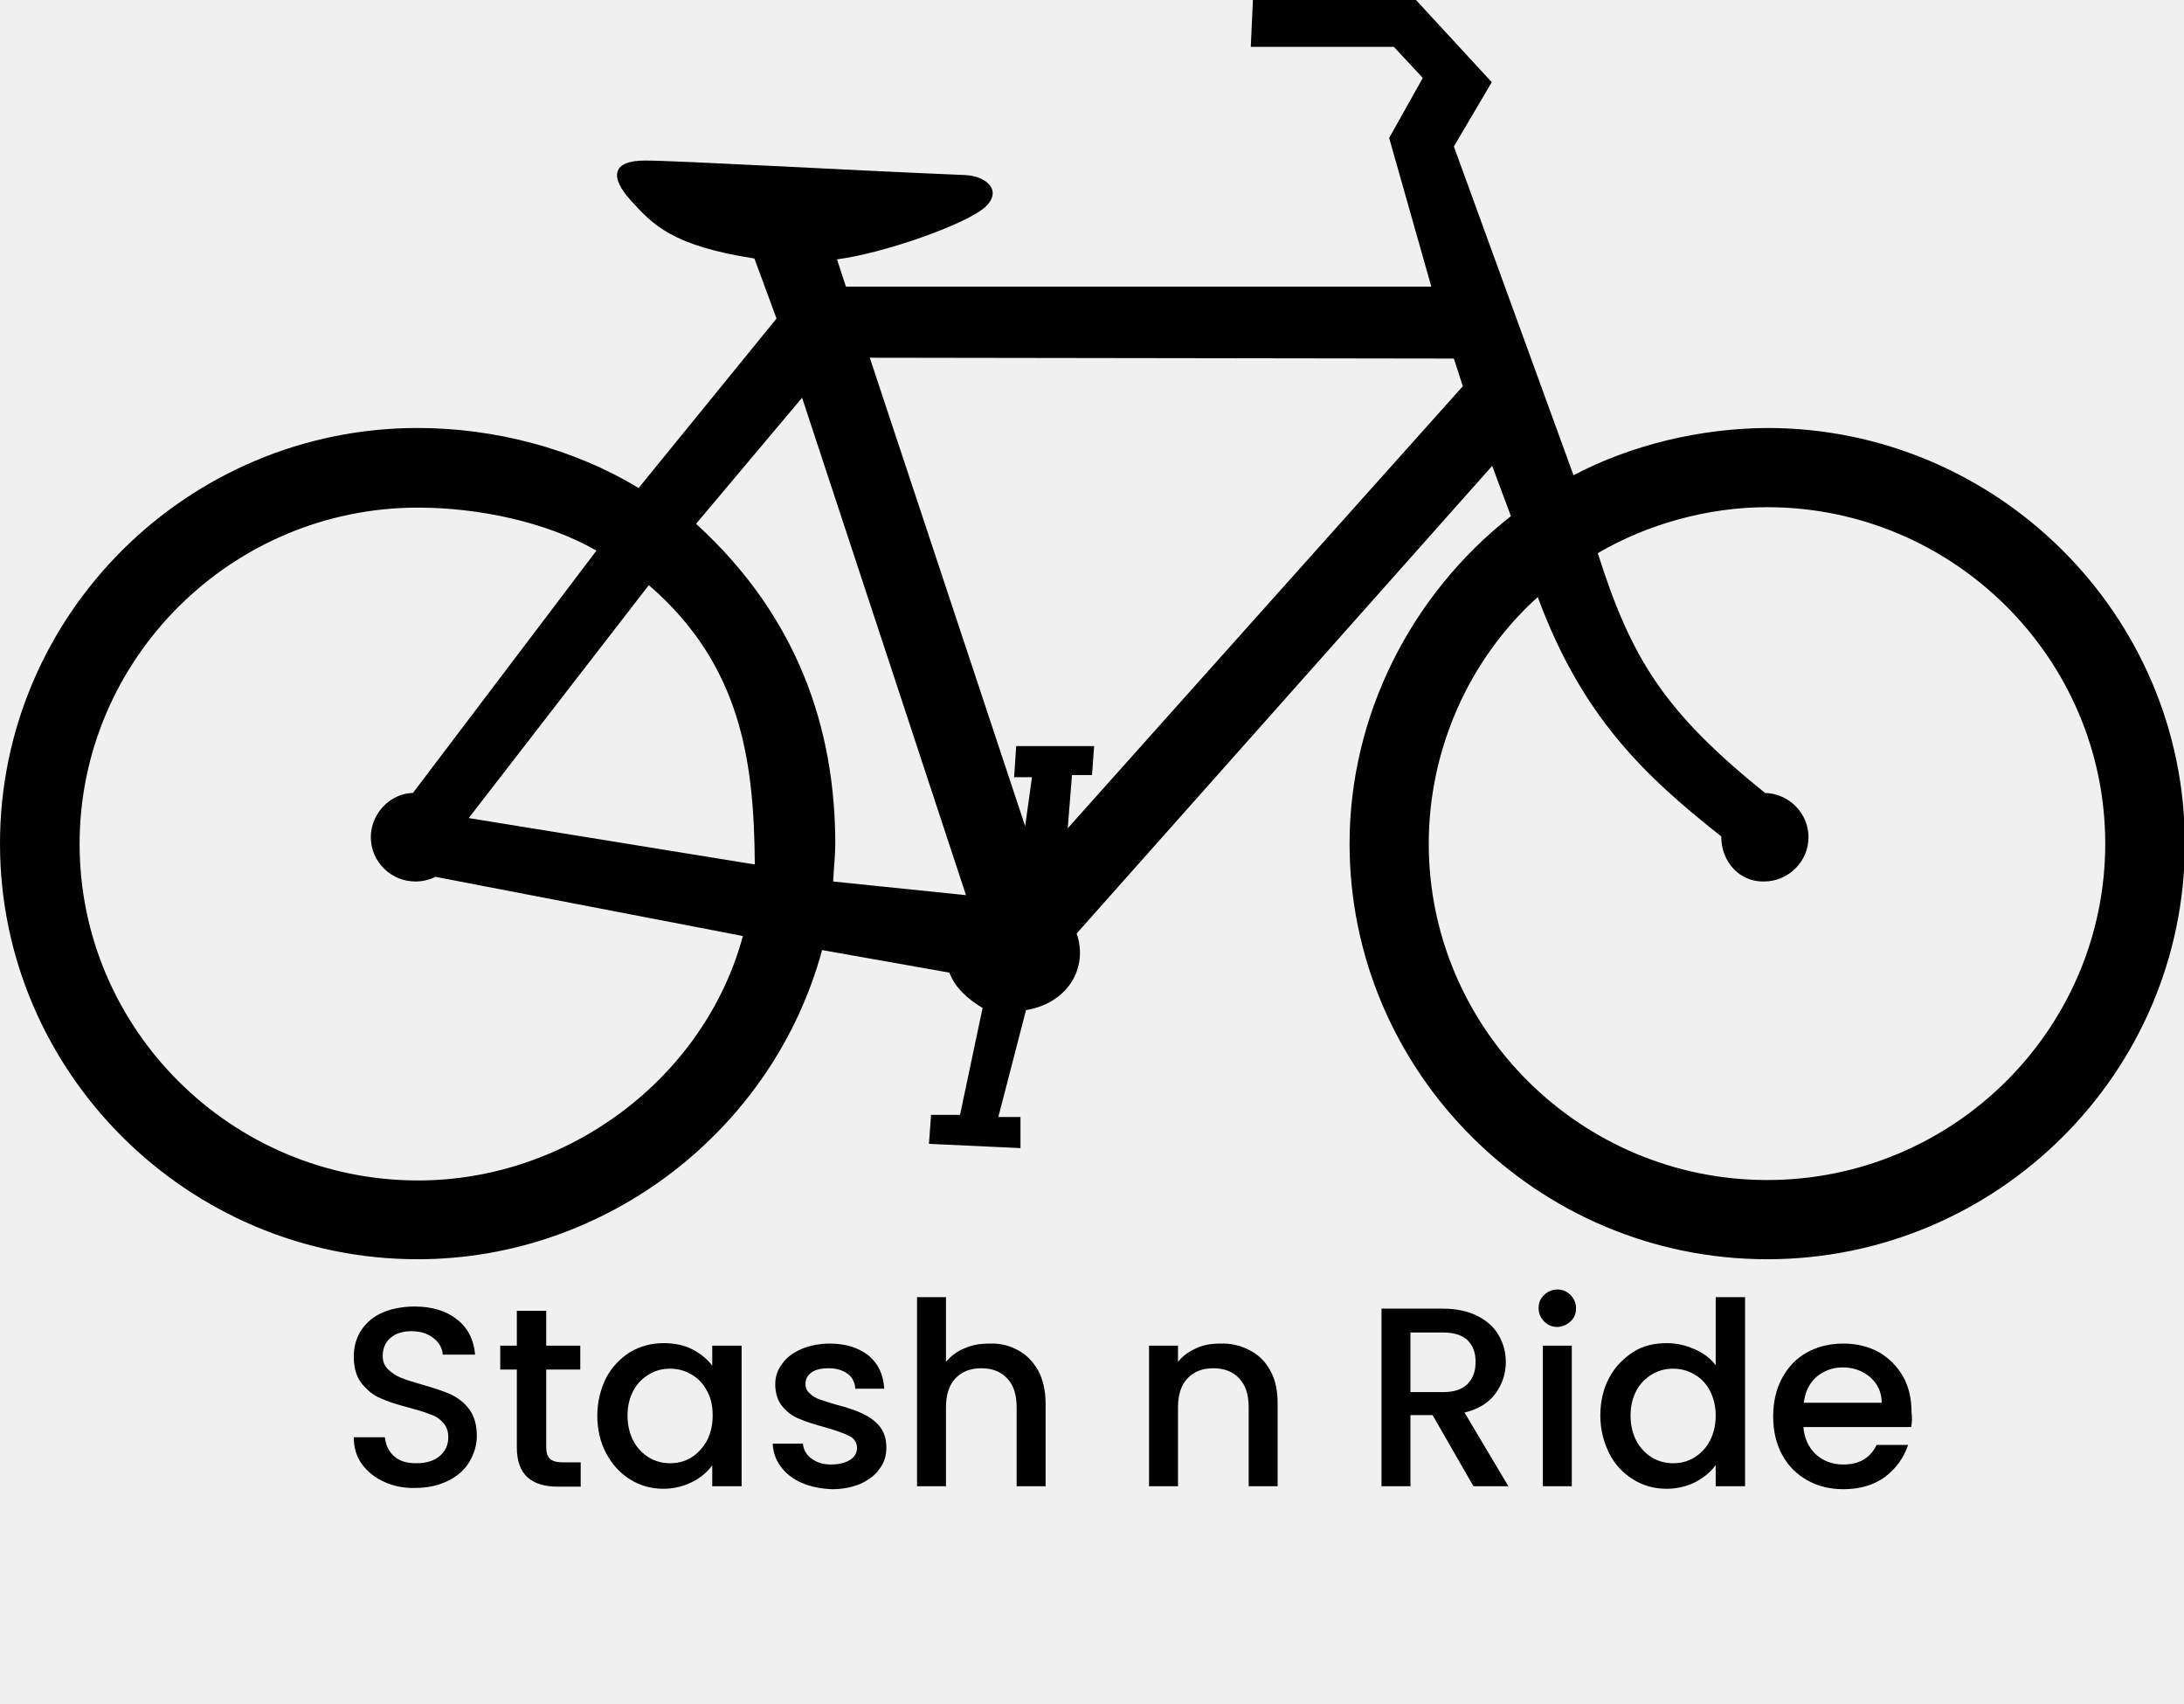
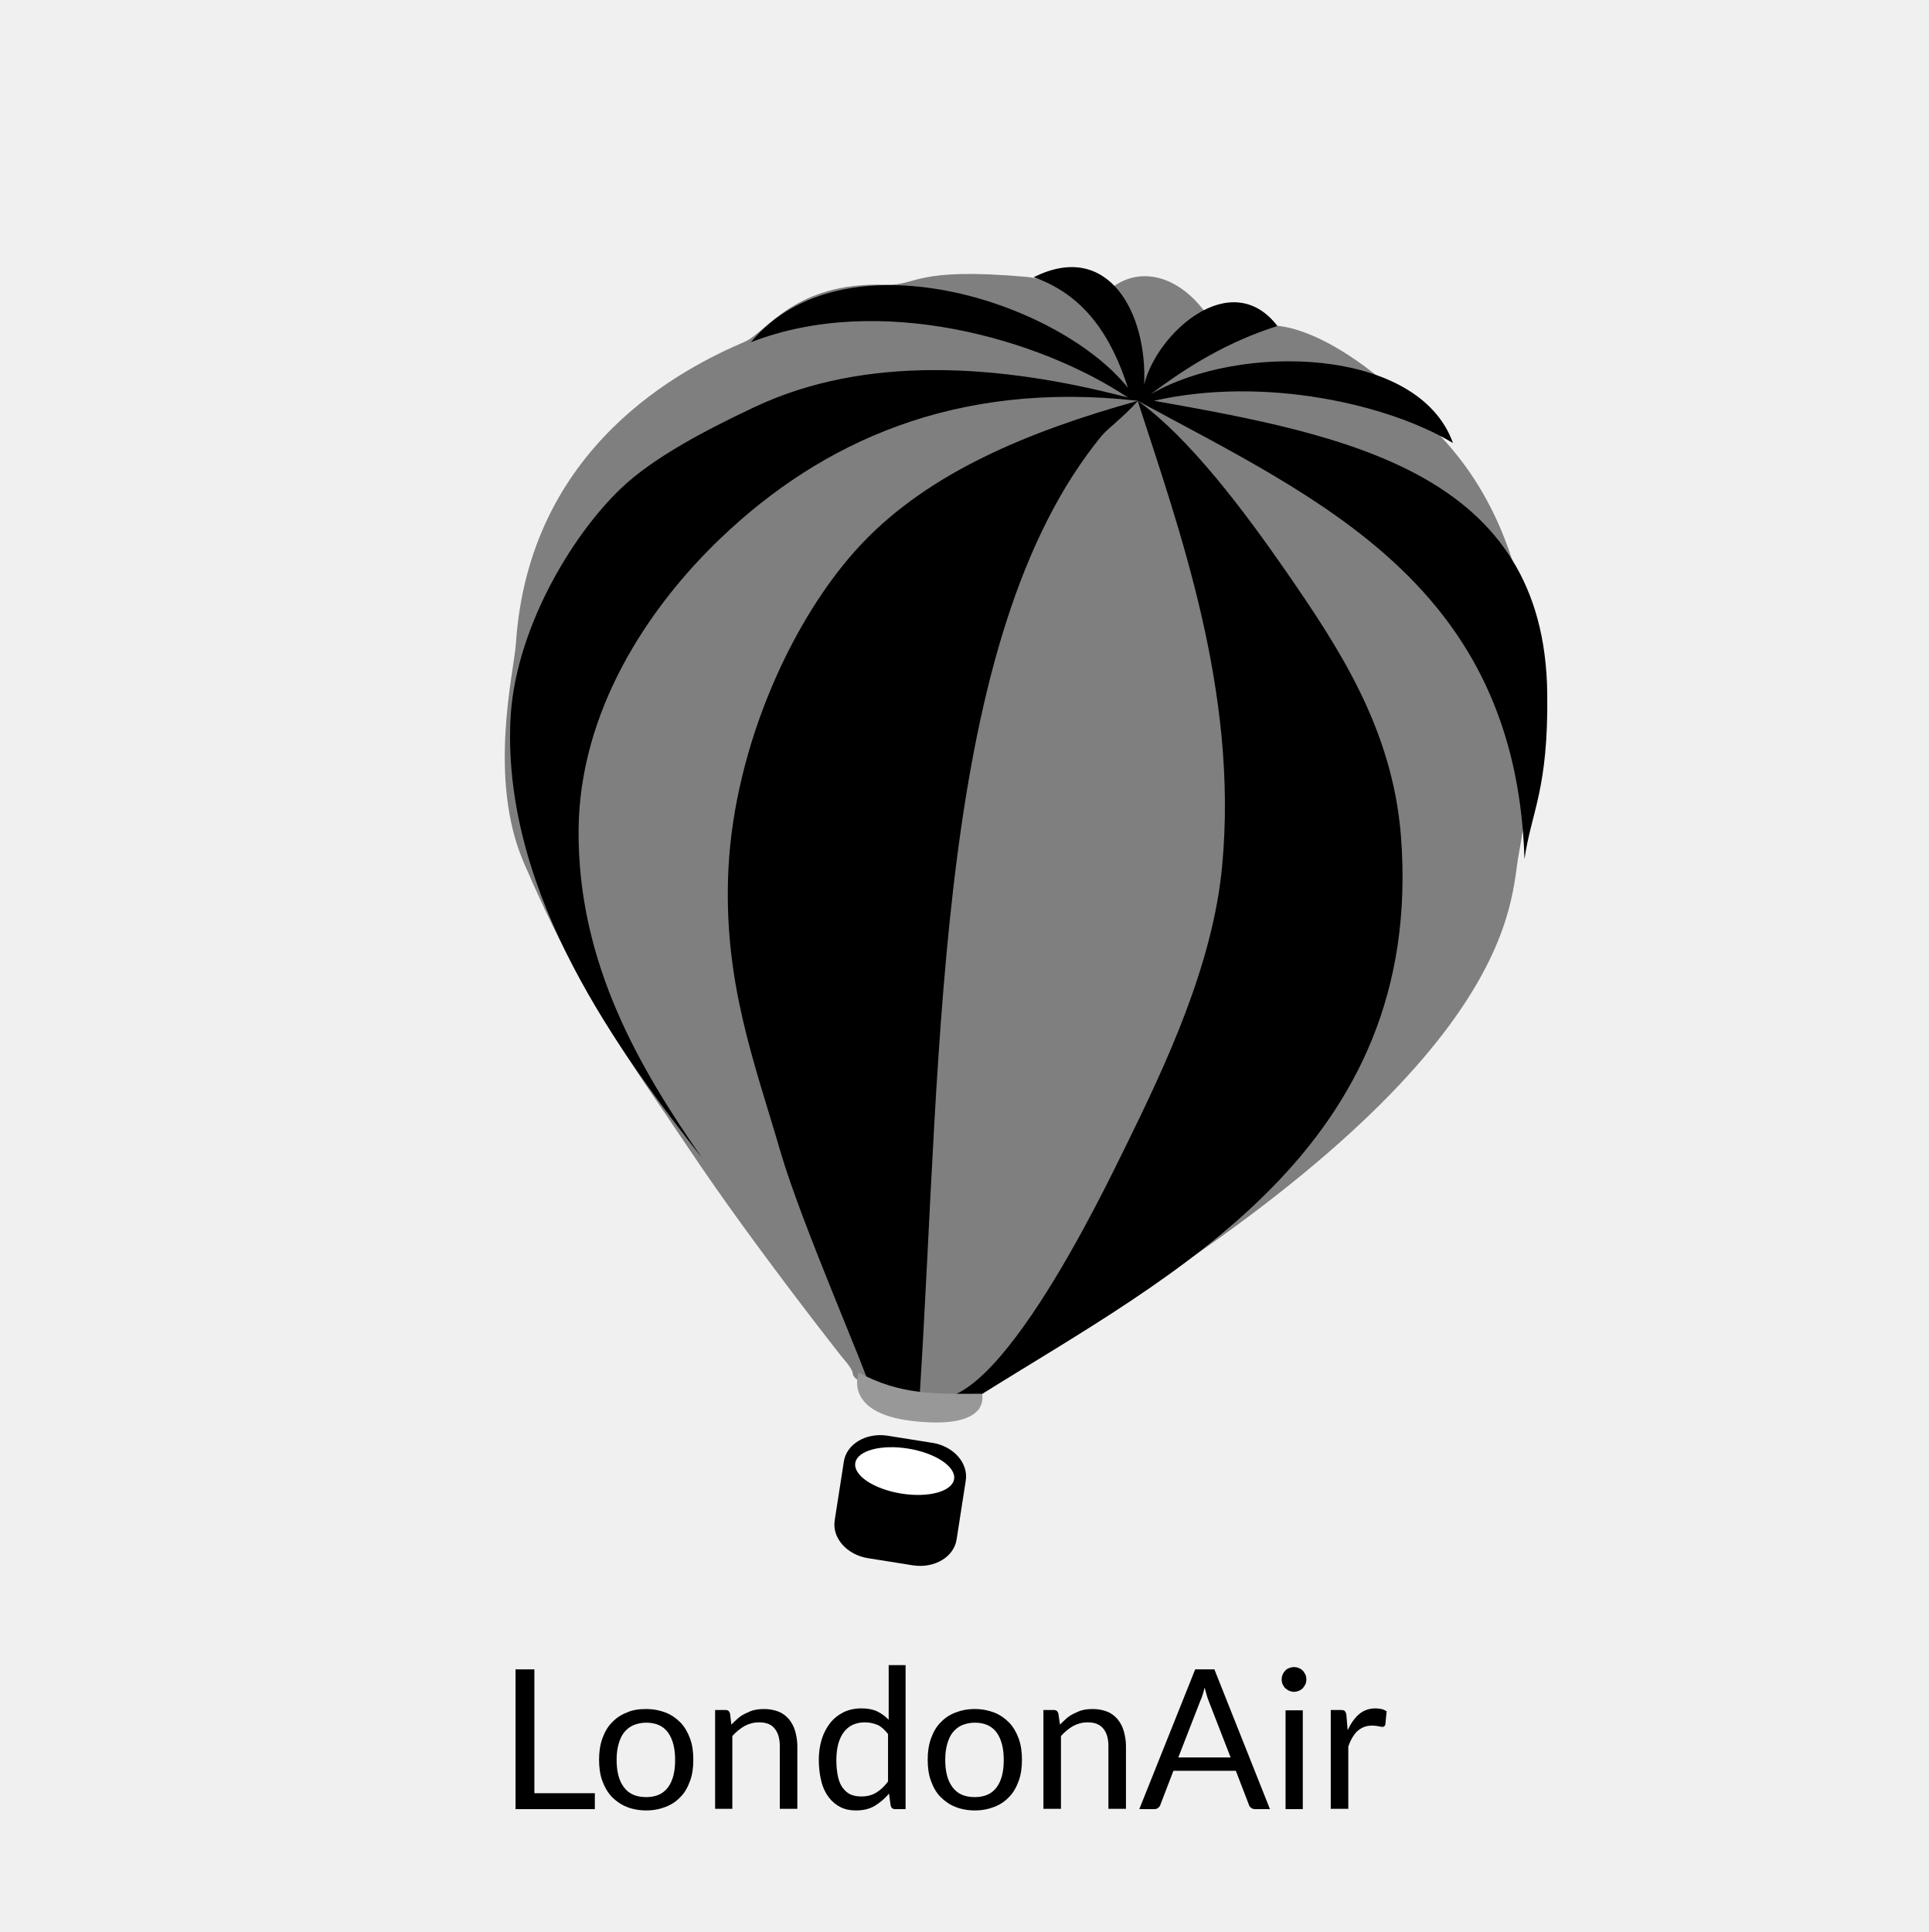
- <svg xmlns="http://www.w3.org/2000/svg" version="1.1" id="Layer_1" x="0px" y="0px" viewBox="0 0 513 400" style="enable-background:new 0 0 513 400;" xml:space="preserve">
-   <style type="text/css">
- 	.st0{fill-rule:evenodd;clip-rule:evenodd;}
- 	.st1{fill-rule:evenodd;clip-rule:evenodd;fill:none;}
- </style>
-   <path class="st0" d="M177.3,203l-67.2-10.9l42.3-54.7C174.4,156.4,177.1,179.3,177.3,203L177.3,203z M195.7,207  c0.1-2.4,0.5-6.2,0.5-8.8c0-27.1-8.8-53.4-32.7-75.2l24.9-29.6l38.5,116.8L195.7,207L195.7,207z M343.6,90.7l-2.1-6.5L204.3,84  l36.5,110l1.6-11.5h-4.2l0.5-7.3H257l-0.5,6.8h-4.7l-1,12.5C250.7,194.6,343.1,91.2,343.6,90.7L343.6,90.7z M404.3,196.4  c-18.4-14.5-32.8-28.4-43.1-56.2c-16.3,14.7-25.6,36-25.6,57.9c0,43.5,35.7,79,79.5,79c43.8,0,79.4-35.5,79.4-79  c0-43.5-35.7-79-79.4-79c-14,0-28.2,4-39.8,10.8c7.8,24.5,15.4,37.1,39.3,56.3c5.8,0.2,10.2,4.9,10.2,10.4c0,5.7-4.7,10.4-10.5,10.4  C408.6,207.1,404.3,202.4,404.3,196.4L404.3,196.4z M174.5,219.8c-9,33.3-41,57.4-76.3,57.4c-43.8,0-79.5-35.5-79.5-79  c0-43.5,35.7-79,79.5-79c14,0,30.1,3.3,41.9,10.1l-43.1,56.9c-5.3,0.1-9.9,4.8-9.9,10.4c0,5.7,4.7,10.4,10.5,10.4  c1.6,0,3.3-0.4,4.7-1.1L174.5,219.8L174.5,219.8z M369.6,111.6l-28.1-77.2l8.9-15.1L332.6,0h-38.3l-0.5,11h33.6l6.8,7.3l-7.9,14.1  l9.9,34.9H198.7l-2.1-6.4c11-1.4,30.1-8.2,34.6-12.1c4.5-3.9,0.6-7.5-4.6-7.7c-27.1-1.1-67.4-3.4-75.1-3.4c-7.7,0-8.4,3.8-3.3,9.4  c5.1,5.6,9.6,10.6,29,13.6l5.2,14.1L150,114.6c-15.3-9.3-33.9-14.1-51.9-14.1c-54,0-98.1,43.8-98.1,97.6c0,53.7,44.1,97.6,98.1,97.6  c44.5,0,83.6-30.5,95-72.6l29.9,5.3c1.3,3.5,4.3,6.2,7.8,8.3l-5.3,25.1h-6.8l-0.5,6.8l21.5,1v-7.3h-5.2l6.5-25.1  c9.7-1.6,14.7-9.8,11.9-18l97.6-109.8l4.4,11.8c-23.7,18.6-37.9,47.1-37.9,76.9c0,53.7,44.1,97.6,98.1,97.6s98.1-43.8,98.1-97.6  c0-53.7-44.1-97.6-98.1-97.6C399.4,100.6,383.3,104.4,369.6,111.6L369.6,111.6z" />
+ <svg xmlns="http://www.w3.org/2000/svg" version="1.1" baseProfile="tiny" id="Layer_1" x="0px" y="0px" viewBox="0 0 593.4 594.4" overflow="visible" xml:space="preserve">
  <g>
-     <rect x="79.6" y="304.6" class="st1" width="558" height="67.4" />
-     <path d="M90.3,348c-2.2-1-4-2.4-5.3-4.2c-1.3-1.8-1.9-3.9-1.9-6.3h7.3c0.2,1.8,0.9,3.3,2.1,4.4c1.3,1.2,3,1.7,5.3,1.7   c2.4,0,4.2-0.6,5.5-1.7c1.3-1.1,2-2.6,2-4.4c0-1.4-0.4-2.5-1.2-3.4c-0.8-0.9-1.8-1.6-3.1-2c-1.2-0.5-2.9-1-5.1-1.6   c-2.7-0.7-4.9-1.4-6.6-2.2c-1.7-0.7-3.1-1.9-4.4-3.5c-1.2-1.6-1.8-3.6-1.8-6.2c0-2.4,0.6-4.5,1.8-6.3c1.2-1.8,2.9-3.2,5-4.1   s4.7-1.4,7.5-1.4c4,0,7.4,1,9.9,3c2.6,2,4,4.8,4.3,8.3h-7.6c-0.1-1.5-0.8-2.8-2.2-3.9s-3.1-1.6-5.2-1.6c-2,0-3.6,0.5-4.8,1.5   c-1.2,1-1.9,2.4-1.9,4.3c0,1.3,0.4,2.3,1.2,3.1c0.8,0.8,1.8,1.5,3,2c1.2,0.5,2.8,1,4.9,1.6c2.8,0.8,5,1.5,6.8,2.3   c1.7,0.8,3.2,1.9,4.4,3.5c1.2,1.6,1.8,3.7,1.8,6.3c0,2.1-0.6,4.1-1.7,6c-1.1,1.9-2.8,3.4-5,4.5c-2.2,1.1-4.8,1.7-7.7,1.7   C95,349.5,92.5,349,90.3,348z" />
-     <path d="M128.3,321.6v18.3c0,1.2,0.3,2.1,0.9,2.7c0.6,0.5,1.6,0.8,3,0.8h4.2v5.7H131c-3.1,0-5.4-0.7-7.1-2.2   c-1.6-1.4-2.5-3.8-2.5-7v-18.3h-3.9V316h3.9v-8.2h6.9v8.2h8v5.6H128.3z" />
-     <path d="M142.4,323.5c1.4-2.6,3.3-4.5,5.6-6c2.4-1.4,5-2.1,7.9-2.1c2.6,0,4.9,0.5,6.8,1.5c1.9,1,3.5,2.3,4.6,3.8V316h6.9V349h-6.9   v-4.9c-1.2,1.6-2.7,2.9-4.7,3.9c-2,1-4.3,1.6-6.8,1.6c-2.8,0-5.4-0.7-7.8-2.2c-2.4-1.5-4.2-3.5-5.6-6.1s-2.1-5.6-2.1-8.9   S141.1,326.1,142.4,323.5z M166,326.5c-0.9-1.7-2.2-3-3.7-3.8c-1.5-0.9-3.2-1.3-4.9-1.3c-1.8,0-3.4,0.4-4.9,1.3   c-1.5,0.9-2.8,2.1-3.7,3.8c-0.9,1.7-1.4,3.6-1.4,5.9c0,2.3,0.5,4.3,1.4,6c0.9,1.7,2.2,3,3.7,3.9c1.5,0.9,3.2,1.3,4.9,1.3   c1.8,0,3.4-0.4,4.9-1.3c1.5-0.9,2.7-2.2,3.7-3.9c0.9-1.7,1.4-3.7,1.4-6C167.4,330.2,167,328.2,166,326.5z" />
-     <path d="M188.3,348.2c-2.1-0.9-3.7-2.2-4.9-3.8c-1.2-1.6-1.8-3.4-1.9-5.4h7.1c0.1,1.4,0.8,2.6,2,3.5c1.2,0.9,2.7,1.4,4.6,1.4   c1.9,0,3.4-0.4,4.5-1.1c1.1-0.7,1.6-1.7,1.6-2.8c0-1.2-0.6-2.2-1.8-2.8c-1.2-0.6-3.1-1.3-5.6-2c-2.5-0.7-4.5-1.3-6.1-2   c-1.6-0.6-2.9-1.6-4-2.9c-1.1-1.3-1.7-3.1-1.7-5.2c0-1.8,0.5-3.4,1.6-4.8c1-1.5,2.5-2.6,4.5-3.5c1.9-0.8,4.2-1.3,6.7-1.3   c3.8,0,6.8,1,9.1,2.8c2.3,1.9,3.5,4.5,3.7,7.8h-6.8c-0.1-1.5-0.7-2.7-1.8-3.5s-2.5-1.3-4.4-1.3c-1.8,0-3.2,0.3-4.1,1   c-1,0.7-1.4,1.6-1.4,2.7c0,0.9,0.3,1.6,1,2.2c0.6,0.6,1.4,1.1,2.3,1.4c0.9,0.3,2.3,0.8,4.1,1.3c2.4,0.6,4.4,1.3,5.9,2   c1.5,0.7,2.9,1.6,4,2.9c1.1,1.3,1.7,3,1.7,5.1c0,1.9-0.5,3.6-1.6,5c-1,1.5-2.5,2.6-4.4,3.5c-1.9,0.8-4.1,1.3-6.7,1.3   C192.7,349.6,190.4,349.1,188.3,348.2z" />
-     <path d="M239.2,317.1c2,1.1,3.5,2.7,4.7,4.8c1.1,2.1,1.7,4.7,1.7,7.7V349h-6.8v-18.5c0-3-0.7-5.2-2.2-6.8c-1.5-1.6-3.5-2.4-6.1-2.4   c-2.6,0-4.6,0.8-6.1,2.4c-1.5,1.6-2.2,3.9-2.2,6.8V349h-6.8v-44.4h6.8v15.2c1.2-1.4,2.6-2.5,4.4-3.2c1.8-0.8,3.7-1.1,5.9-1.1   C235,315.4,237.2,316,239.2,317.1z" />
-     <path d="M293.6,317.1c2.1,1.1,3.7,2.7,4.8,4.8c1.2,2.1,1.7,4.7,1.7,7.7V349h-6.8v-18.5c0-3-0.7-5.2-2.2-6.8   c-1.5-1.6-3.5-2.4-6.1-2.4c-2.6,0-4.6,0.8-6.1,2.4c-1.5,1.6-2.2,3.9-2.2,6.8V349h-6.8V316h6.8v3.8c1.1-1.4,2.5-2.4,4.3-3.2   c1.7-0.8,3.6-1.1,5.6-1.1C289.2,315.4,291.5,316,293.6,317.1z" />
-     <path d="M346.1,349l-9.6-16.7h-5.2V349h-6.8v-41.7h14.4c3.2,0,5.9,0.6,8.1,1.7c2.2,1.1,3.9,2.6,5,4.5s1.7,4,1.7,6.3   c0,2.7-0.8,5.2-2.4,7.4c-1.6,2.2-4,3.7-7.3,4.5l10.3,17.3H346.1z M331.3,326.9h7.6c2.6,0,4.5-0.6,5.8-1.9c1.3-1.3,1.9-3,1.9-5.2   s-0.6-3.8-1.9-5.1c-1.3-1.2-3.2-1.8-5.8-1.8h-7.6V326.9z" />
-     <path d="M362.7,310.3c-0.8-0.8-1.3-1.9-1.3-3.1c0-1.2,0.4-2.3,1.3-3.1c0.8-0.8,1.9-1.3,3.1-1.3c1.2,0,2.2,0.4,3.1,1.3   c0.8,0.8,1.3,1.9,1.3,3.1c0,1.2-0.4,2.3-1.3,3.1s-1.9,1.3-3.1,1.3C364.6,311.6,363.6,311.2,362.7,310.3z M369.2,316V349h-6.8V316   H369.2z" />
-     <path d="M378,323.5c1.4-2.6,3.3-4.5,5.6-6s5-2.1,8-2.1c2.2,0,4.3,0.5,6.4,1.4c2.1,0.9,3.8,2.2,5,3.8v-16h6.9V349H403v-5   c-1.1,1.6-2.7,2.9-4.7,4c-2,1-4.3,1.6-6.8,1.6c-2.9,0-5.5-0.7-7.9-2.2c-2.4-1.5-4.3-3.5-5.6-6.1s-2.1-5.6-2.1-8.9   S376.6,326.1,378,323.5z M401.6,326.5c-0.9-1.7-2.2-3-3.7-3.8c-1.5-0.9-3.2-1.3-4.9-1.3s-3.4,0.4-4.9,1.3c-1.5,0.9-2.8,2.1-3.7,3.8   c-0.9,1.7-1.4,3.6-1.4,5.9c0,2.3,0.5,4.3,1.4,6c0.9,1.7,2.2,3,3.7,3.9c1.5,0.9,3.2,1.3,4.9,1.3c1.8,0,3.4-0.4,4.9-1.3   c1.5-0.9,2.8-2.2,3.7-3.9c0.9-1.7,1.4-3.7,1.4-6C403,330.2,402.5,328.2,401.6,326.5z" />
-     <path d="M448.9,335.1h-25.3c0.2,2.6,1.2,4.8,2.9,6.4c1.8,1.6,3.9,2.4,6.5,2.4c3.7,0,6.3-1.5,7.8-4.6h7.4c-1,3-2.8,5.5-5.4,7.5   c-2.6,1.9-5.9,2.9-9.8,2.9c-3.2,0-6-0.7-8.5-2.1c-2.5-1.4-4.5-3.4-5.9-6s-2.1-5.6-2.1-9s0.7-6.4,2.1-9s3.3-4.6,5.8-6   c2.5-1.4,5.4-2.1,8.6-2.1c3.1,0,5.9,0.7,8.3,2c2.4,1.4,4.3,3.3,5.7,5.7c1.4,2.5,2,5.3,2,8.5C449.2,332.9,449.1,334.1,448.9,335.1z    M442,329.5c0-2.5-0.9-4.5-2.7-6.1c-1.8-1.5-3.9-2.3-6.5-2.3c-2.4,0-4.4,0.8-6.1,2.2c-1.7,1.5-2.7,3.5-3,6.1H442z" />
+     <path fill-rule="evenodd" fill="#7F7F7F" d="M300.1,428.8c4.3-2,13.4-8.3,13.4-8.3C464.4,332.4,464.4,280.7,467,264.2   c1.9-12,17.9-83.4-22-128c-34.2-38.2-54-36-54-36s-12.1,6-21.3-5.5c-8.4-10.4-19.7-12.6-28-5.9c-6.8,5.5-17.5-2.9-25.7-3.6   c-35-3.1-33.5,2.7-43.5,2.4c-28.3-0.9-36.4,14.5-43.5,17.6c-18.4,7.9-66.3,31.7-70.3,93c-0.6,8.5-8.7,41.3,2.4,67.1   c17.8,41.4,32.1,60.1,51.3,88.8s46.7,63.5,46.7,63.5s3.1,3.4,3.2,4.8c0.2,3.3,9.8,6.1,21.5,7.7   C290.1,430.9,294.6,431.4,300.1,428.8L300.1,428.8z" />
+     <path fill-rule="evenodd" d="M469,264.3c-2.6-84.1-62.8-110.5-119-141c-56.1-6.3-97.2,12.7-128,42c-22.8,21.7-43.7,53.6-44,90   c-0.3,41.4,19.2,73.9,38,101c-25.1-32.1-61-80.4-59-134c1-27.9,18.7-57.4,34-72c9.8-9.4,25.9-17.9,41-25c34-16.1,75.3-13.4,115-3   c-27-18-76.5-32.4-116-17c28.1-34,94.5-12.8,116,14c-5.1-15.9-13.4-28.6-29-34c22.9-11.5,35,10.9,34,33c3.9-15.9,26.8-36.5,41-18   c-15.2,4.8-27.6,12.4-39,21c27.2-15.9,82.4-14.7,93,15c-19.8-11.9-57.9-20.7-92-13c59.8,10.6,120.2,22.3,121,90   C476.4,242.9,471.1,249.7,469,264.3z" />
+     <path fill-rule="evenodd" d="M301.2,433.3c0.4-1-2.5-0.5,0.9-4.4c58.1-36.4,136.3-75.2,128.9-171.6c-2.6-33.2-19.3-58.2-35-81   c-13.2-19.1-30.1-41.6-46-53c12.7,39.3,31,89.4,26,143c-2.8,30.5-17.4,61.4-30,87c-5.9,11.9-43.1,90.3-63,75   c6.8-107.9,5-232.1,55.9-294.2c1.8-2.2,7-6,11.2-10.8c-33.7,9.4-64.2,22-85,44c-21.2,22.4-39.1,62.1-41,100c-1.7,34.6,8,59.5,16,87   c6.5,22.3,26.7,68.1,27.3,72C267.9,429.7,299.5,437.3,301.2,433.3L301.2,433.3z" />
+     <path fill-rule="evenodd" d="M294.3,473.6c-0.8,5.4-6.8,9-13.4,8l-13.8-2.2c-6.5-1-11.2-6.2-10.3-11.7l2.8-18c0.8-5.4,6.8-9,13.4-8   l13.8,2.2c6.5,1,11.2,6.2,10.3,11.7L294.3,473.6z" />
+     <ellipse transform="matrix(0.1618 -0.9868 0.9868 0.1618 -213.3332 653.9871)" fill-rule="evenodd" fill="#FFFFFF" cx="278.3" cy="452.6" rx="7" ry="15.4" />
+     <path fill-rule="evenodd" fill="#989898" d="M302.1,428.8c0,0,3.3,11.2-21.3,8.4c-21.7-2.5-16.6-14.9-16.6-14.9   C276.9,429.1,287.2,428.9,302.1,428.8L302.1,428.8z" />
+   </g>
+   <g>
+     <rect x="86" y="512.4" fill-rule="evenodd" fill="none" width="407" height="64" />
+     <path d="M183,551.7v4.9h-24.4v-43h5.8v38.1H183z" />
+     <path d="M198.8,525.8c2.2,0,4.2,0.4,6,1.1c1.8,0.7,3.3,1.8,4.6,3.1c1.3,1.4,2.2,3,2.9,4.9c0.7,1.9,1,4.1,1,6.5c0,2.4-0.3,4.6-1,6.5   c-0.7,1.9-1.6,3.6-2.9,4.9c-1.3,1.4-2.8,2.4-4.6,3.1c-1.8,0.7-3.8,1.1-6,1.1c-2.2,0-4.3-0.4-6-1.1c-1.8-0.7-3.3-1.8-4.6-3.1   c-1.3-1.4-2.2-3-2.9-4.9c-0.7-1.9-1-4.1-1-6.5c0-2.4,0.3-4.5,1-6.5c0.7-1.9,1.6-3.6,2.9-4.9c1.3-1.4,2.8-2.4,4.6-3.1   C194.5,526.1,196.5,525.8,198.8,525.8z M198.8,552.9c3,0,5.2-1,6.7-3c1.5-2,2.2-4.8,2.2-8.4c0-3.6-0.7-6.4-2.2-8.5   c-1.5-2-3.7-3-6.7-3c-1.5,0-2.8,0.3-4,0.8c-1.1,0.5-2.1,1.3-2.8,2.2c-0.8,1-1.3,2.2-1.7,3.6c-0.4,1.4-0.6,3-0.6,4.8   c0,3.6,0.7,6.4,2.2,8.4C193.4,551.9,195.7,552.9,198.8,552.9z" />
+     <path d="M225,530.6c0.7-0.7,1.4-1.4,2.1-2c0.7-0.6,1.5-1.1,2.4-1.5c0.8-0.4,1.7-0.8,2.6-1c0.9-0.2,1.9-0.3,3-0.3   c1.7,0,3.1,0.3,4.4,0.8s2.3,1.3,3.2,2.3c0.8,1,1.5,2.2,1.9,3.6c0.4,1.4,0.7,3,0.7,4.7v19.3h-5.4v-19.3c0-2.3-0.5-4.1-1.6-5.4   c-1-1.3-2.6-1.9-4.8-1.9c-1.6,0-3.1,0.4-4.4,1.1c-1.4,0.8-2.6,1.8-3.8,3.1v22.4H220v-30.4h3.2c0.8,0,1.2,0.4,1.4,1.1L225,530.6z" />
+     <path d="M278.6,512.4v44.2h-3.2c-0.8,0-1.2-0.4-1.4-1.1l-0.5-3.7c-1.3,1.6-2.8,2.8-4.4,3.8c-1.7,1-3.6,1.4-5.8,1.4   c-1.7,0-3.3-0.3-4.7-1s-2.6-1.7-3.6-3c-1-1.3-1.8-2.9-2.3-4.9c-0.5-1.9-0.8-4.2-0.8-6.7c0-2.2,0.3-4.3,0.9-6.3   c0.6-1.9,1.5-3.6,2.6-5c1.1-1.4,2.5-2.5,4.1-3.3c1.6-0.8,3.5-1.2,5.5-1.2c1.9,0,3.5,0.3,4.8,0.9s2.5,1.5,3.6,2.6v-16.8H278.6z    M273.2,533.5c-1-1.3-2.1-2.3-3.2-2.8c-1.2-0.5-2.5-0.8-3.9-0.8c-2.8,0-5,1-6.5,3c-1.5,2-2.3,4.9-2.3,8.6c0,2,0.2,3.7,0.5,5.1   c0.3,1.4,0.8,2.6,1.5,3.5c0.7,0.9,1.5,1.6,2.4,2s2,0.6,3.3,0.6c1.8,0,3.3-0.4,4.6-1.2c1.3-0.8,2.5-1.9,3.6-3.4V533.5z" />
+     <path d="M299.9,525.8c2.2,0,4.2,0.4,6,1.1s3.3,1.8,4.6,3.1c1.3,1.4,2.2,3,2.9,4.9c0.7,1.9,1,4.1,1,6.5c0,2.4-0.3,4.6-1,6.5   c-0.7,1.9-1.6,3.6-2.9,4.9c-1.3,1.4-2.8,2.4-4.6,3.1c-1.8,0.7-3.8,1.1-6,1.1c-2.2,0-4.3-0.4-6-1.1c-1.8-0.7-3.3-1.8-4.6-3.1   s-2.2-3-2.9-4.9c-0.7-1.9-1-4.1-1-6.5c0-2.4,0.3-4.5,1-6.5c0.7-1.9,1.6-3.6,2.9-4.9c1.3-1.4,2.8-2.4,4.6-3.1   S297.6,525.8,299.9,525.8z M299.9,552.9c3,0,5.2-1,6.7-3c1.5-2,2.2-4.8,2.2-8.4c0-3.6-0.7-6.4-2.2-8.5c-1.5-2-3.7-3-6.7-3   c-1.5,0-2.8,0.3-4,0.8c-1.1,0.5-2.1,1.3-2.8,2.2c-0.8,1-1.3,2.2-1.7,3.6c-0.4,1.4-0.6,3-0.6,4.8c0,3.6,0.7,6.4,2.2,8.4   C294.5,551.9,296.8,552.9,299.9,552.9z" />
+     <path d="M326.1,530.6c0.7-0.7,1.4-1.4,2.1-2c0.7-0.6,1.5-1.1,2.4-1.5c0.8-0.4,1.7-0.8,2.6-1c0.9-0.2,1.9-0.3,3-0.3   c1.7,0,3.1,0.3,4.4,0.8c1.3,0.5,2.3,1.3,3.2,2.3c0.8,1,1.5,2.2,1.9,3.6c0.4,1.4,0.7,3,0.7,4.7v19.3H341v-19.3   c0-2.3-0.5-4.1-1.6-5.4c-1.1-1.3-2.6-1.9-4.8-1.9c-1.6,0-3.1,0.4-4.4,1.1s-2.6,1.8-3.8,3.1v22.4h-5.4v-30.4h3.2   c0.8,0,1.2,0.4,1.4,1.1L326.1,530.6z" />
+     <path d="M390.7,556.6h-4.5c-0.5,0-0.9-0.1-1.3-0.4s-0.6-0.6-0.7-1l-4-10.4H361l-4,10.4c-0.1,0.4-0.3,0.7-0.7,1   c-0.3,0.3-0.8,0.4-1.3,0.4h-4.5l17.2-43h5.9L390.7,556.6z M378.6,540.7l-6.8-17.5c-0.2-0.5-0.4-1.1-0.6-1.8   c-0.2-0.7-0.4-1.4-0.6-2.2c-0.4,1.6-0.8,3-1.3,4l-6.8,17.5H378.6z" />
+     <path d="M401.9,516.7c0,0.5-0.1,1-0.3,1.5c-0.2,0.4-0.5,0.8-0.8,1.2c-0.4,0.4-0.8,0.6-1.2,0.8c-0.5,0.2-1,0.3-1.5,0.3   c-0.5,0-1-0.1-1.5-0.3c-0.4-0.2-0.8-0.5-1.2-0.8c-0.3-0.3-0.6-0.8-0.8-1.2c-0.2-0.5-0.3-0.9-0.3-1.5c0-0.5,0.1-1,0.3-1.5   c0.2-0.5,0.5-0.9,0.8-1.2c0.3-0.4,0.7-0.6,1.2-0.8c0.5-0.2,0.9-0.3,1.5-0.3c0.5,0,1,0.1,1.5,0.3s0.9,0.5,1.2,0.8   c0.3,0.3,0.6,0.8,0.8,1.2S401.9,516.2,401.9,516.7z M400.8,526.2v30.4h-5.3v-30.4H400.8z" />
+     <path d="M414.6,532.3c1-2.1,2.1-3.7,3.5-4.9c1.4-1.2,3.1-1.8,5.1-1.8c0.6,0,1.3,0.1,1.8,0.2c0.6,0.1,1.1,0.4,1.6,0.7l-0.4,4   c-0.1,0.5-0.4,0.8-0.9,0.8c-0.3,0-0.7-0.1-1.2-0.2s-1.2-0.2-1.8-0.2c-1,0-1.8,0.1-2.6,0.4s-1.4,0.7-2,1.2s-1.1,1.2-1.6,2   c-0.5,0.8-0.9,1.7-1.3,2.8v19.2h-5.4v-30.4h3.1c0.6,0,1,0.1,1.2,0.3c0.2,0.2,0.4,0.6,0.5,1.1L414.6,532.3z" />
  </g>
</svg>
